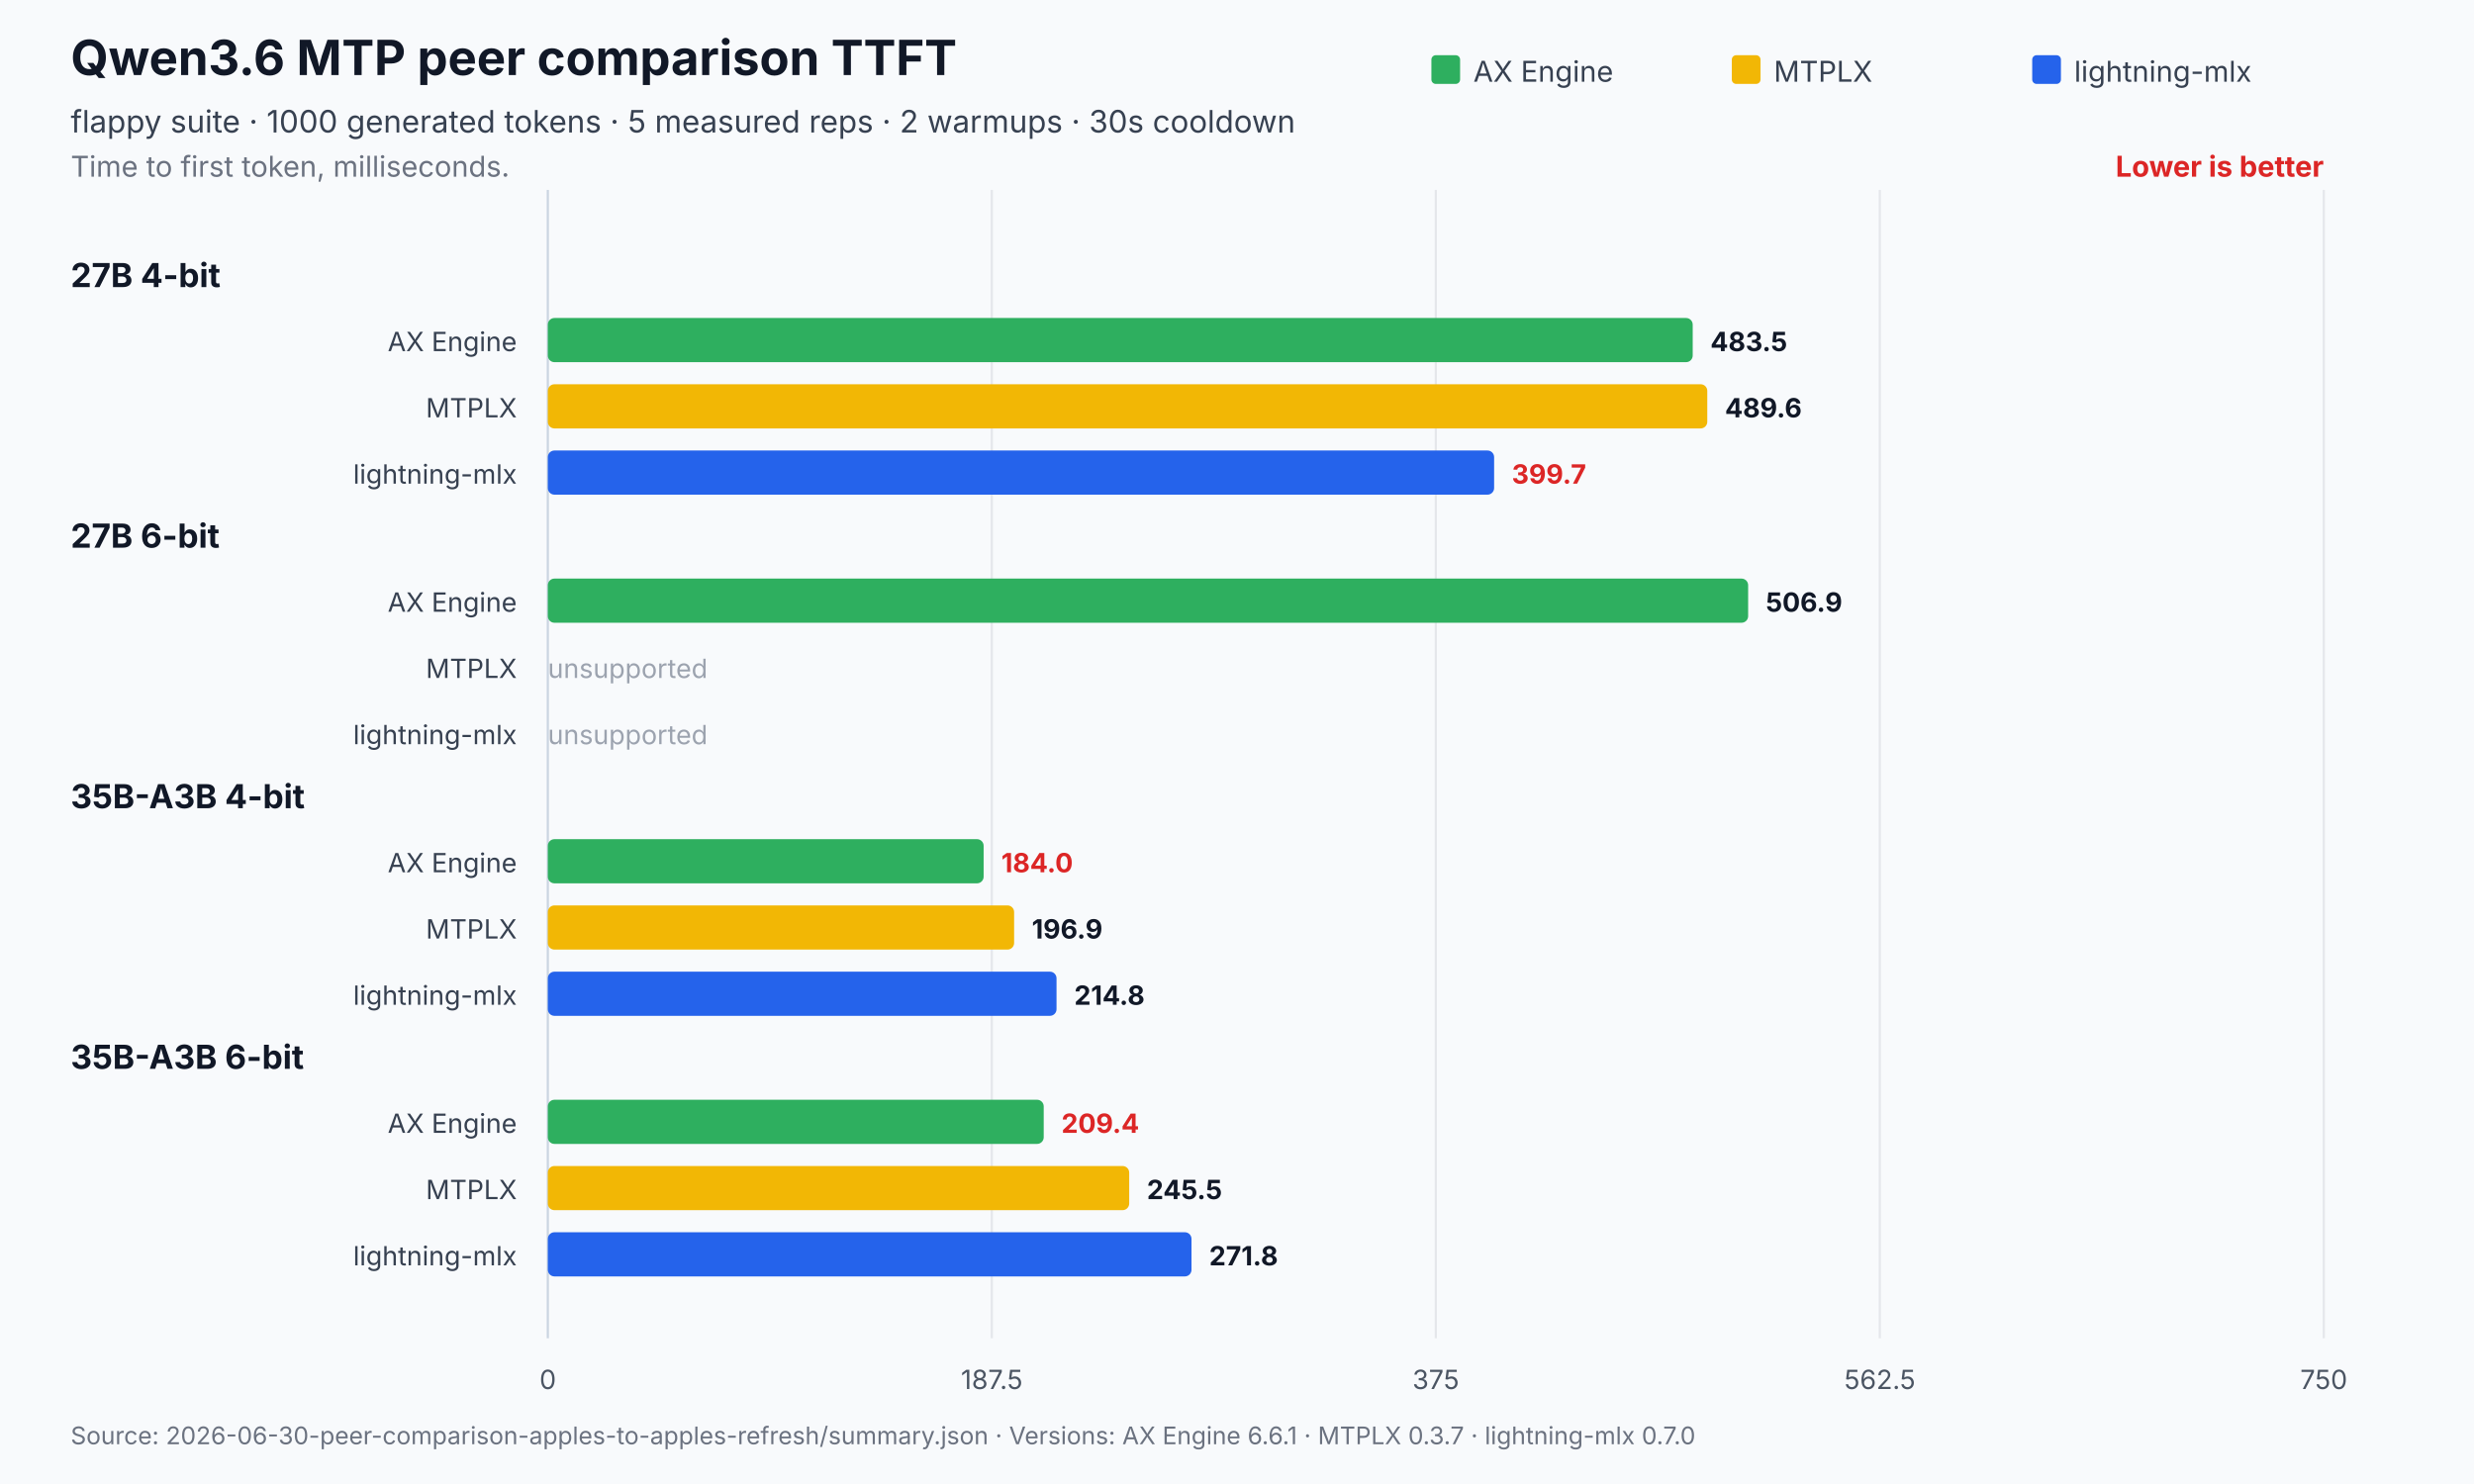
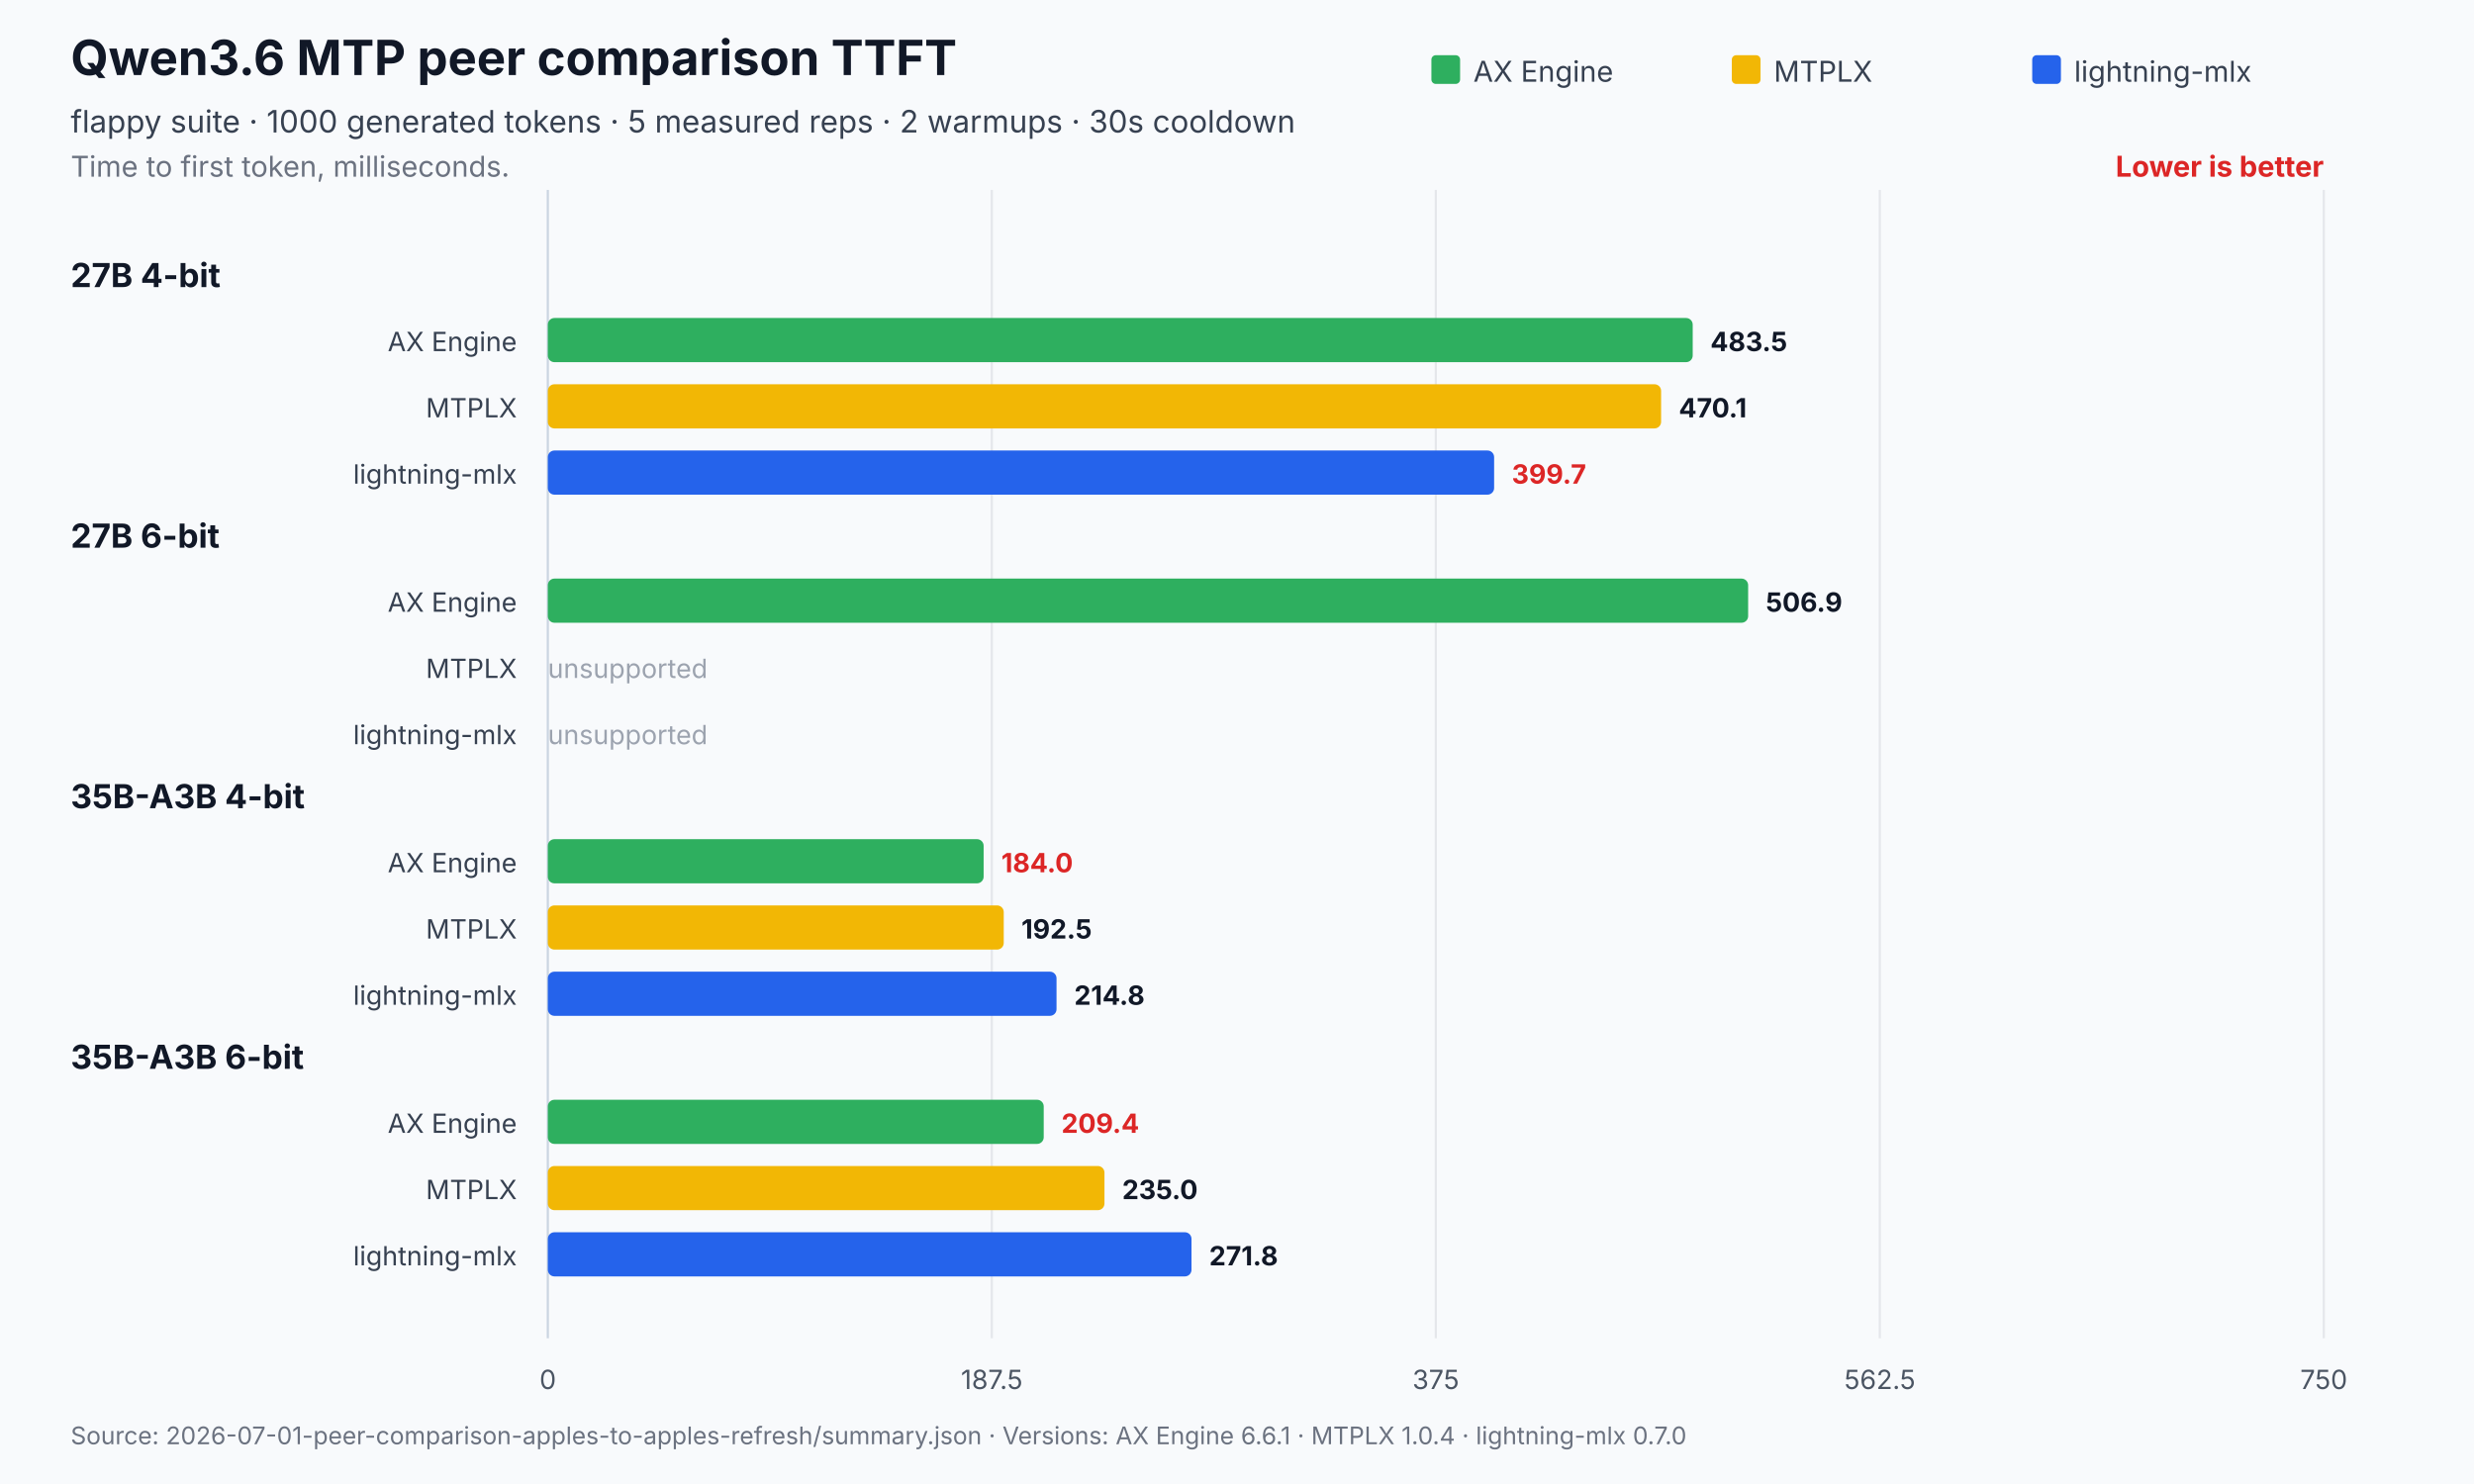
<svg xmlns="http://www.w3.org/2000/svg" width="1120" height="672" viewBox="0 0 1120 672" role="img" aria-labelledby="title desc">
  <rect width="1120" height="672" fill="#f8fafc" />
  <text x="32" y="34" font-family="Inter,Segoe UI,Arial,sans-serif" font-size="22" font-weight="700" fill="#111827">Qwen3.6 MTP peer comparison TTFT</text>
  <text x="32" y="60" font-family="Inter,Segoe UI,Arial,sans-serif" font-size="14" fill="#374151">flappy suite · 1000 generated tokens · 5 measured reps · 2 warmups · 30s cooldown</text>
  <text x="32" y="80" font-family="Inter,Segoe UI,Arial,sans-serif" font-size="13" fill="#6b7280">Time to first token, milliseconds.</text>
  <text x="1052.0" y="80" text-anchor="end" font-family="Inter,Segoe UI,Arial,sans-serif" font-size="13" font-weight="700" fill="#dc2626">Lower is better</text>
  <line x1="248.0" y1="86.0" x2="248.0" y2="606" stroke="#cbd5e1" stroke-width="1" />
  <text x="248.0" y="629" text-anchor="middle" font-family="Inter,Segoe UI,Arial,sans-serif" font-size="12" fill="#4b5563">0</text>
  <line x1="449.0" y1="86.0" x2="449.0" y2="606" stroke="#e5e7eb" stroke-width="1" />
  <text x="449.0" y="629" text-anchor="middle" font-family="Inter,Segoe UI,Arial,sans-serif" font-size="12" fill="#4b5563">187.5</text>
  <line x1="650.0" y1="86.0" x2="650.0" y2="606" stroke="#e5e7eb" stroke-width="1" />
  <text x="650.0" y="629" text-anchor="middle" font-family="Inter,Segoe UI,Arial,sans-serif" font-size="12" fill="#4b5563">375</text>
  <line x1="851.0" y1="86.0" x2="851.0" y2="606" stroke="#e5e7eb" stroke-width="1" />
  <text x="851.0" y="629" text-anchor="middle" font-family="Inter,Segoe UI,Arial,sans-serif" font-size="12" fill="#4b5563">562.5</text>
  <line x1="1052.0" y1="86.0" x2="1052.0" y2="606" stroke="#e5e7eb" stroke-width="1" />
  <text x="1052.0" y="629" text-anchor="middle" font-family="Inter,Segoe UI,Arial,sans-serif" font-size="12" fill="#4b5563">750</text>
  <rect x="648.0" y="25" width="13" height="13" rx="2" fill="#2eaf5f" />
  <text x="667.0" y="37" font-family="Inter,Segoe UI,Arial,sans-serif" font-size="13" fill="#374151">AX Engine</text>
  <rect x="784.0" y="25" width="13" height="13" rx="2" fill="#f2b705" />
  <text x="803.0" y="37" font-family="Inter,Segoe UI,Arial,sans-serif" font-size="13" fill="#374151">MTPLX</text>
  <rect x="920.0" y="25" width="13" height="13" rx="2" fill="#2563eb" />
  <text x="939.0" y="37" font-family="Inter,Segoe UI,Arial,sans-serif" font-size="13" fill="#374151">lightning-mlx</text>
  <text x="32" y="130.0" font-family="Inter,Segoe UI,Arial,sans-serif" font-size="15" font-weight="700" fill="#111827">27B 4-bit</text>
  <text x="234.0" y="159.0" text-anchor="end" font-family="Inter,Segoe UI,Arial,sans-serif" font-size="12" fill="#374151">AX Engine</text>
  <rect x="248.0" y="144.0" width="518.3" height="20.0" rx="3" fill="#2eaf5f" />
  <text x="774.3" y="159.0" font-family="Inter,Segoe UI,Arial,sans-serif" font-size="12" font-weight="700" fill="#111827">483.5</text>
  <text x="234.0" y="189.0" text-anchor="end" font-family="Inter,Segoe UI,Arial,sans-serif" font-size="12" fill="#374151">MTPLX</text>
-   <rect x="248.0" y="174.0" width="524.9" height="20.0" rx="3" fill="#f2b705" />
-   <text x="780.9" y="189.0" font-family="Inter,Segoe UI,Arial,sans-serif" font-size="12" font-weight="700" fill="#111827">489.6</text>
+   <rect x="248.0" y="174.0" width="504.0" height="20.0" rx="3" fill="#f2b705" />
+   <text x="760.0" y="189.0" font-family="Inter,Segoe UI,Arial,sans-serif" font-size="12" font-weight="700" fill="#111827">470.1</text>
  <text x="234.0" y="219.0" text-anchor="end" font-family="Inter,Segoe UI,Arial,sans-serif" font-size="12" fill="#374151">lightning-mlx</text>
  <rect x="248.0" y="204.0" width="428.4" height="20.0" rx="3" fill="#2563eb" />
  <text x="684.4" y="219.0" font-family="Inter,Segoe UI,Arial,sans-serif" font-size="12" font-weight="700" fill="#dc2626">399.7</text>
  <text x="32" y="248.0" font-family="Inter,Segoe UI,Arial,sans-serif" font-size="15" font-weight="700" fill="#111827">27B 6-bit</text>
  <text x="234.0" y="277.0" text-anchor="end" font-family="Inter,Segoe UI,Arial,sans-serif" font-size="12" fill="#374151">AX Engine</text>
  <rect x="248.0" y="262.0" width="543.4" height="20.0" rx="3" fill="#2eaf5f" />
  <text x="799.4" y="277.0" font-family="Inter,Segoe UI,Arial,sans-serif" font-size="12" font-weight="700" fill="#111827">506.9</text>
  <text x="234.0" y="307.0" text-anchor="end" font-family="Inter,Segoe UI,Arial,sans-serif" font-size="12" fill="#374151">MTPLX</text>
  <text x="248.0" y="307.0" font-family="Inter,Segoe UI,Arial,sans-serif" font-size="12" fill="#9ca3af">unsupported</text>
  <text x="234.0" y="337.0" text-anchor="end" font-family="Inter,Segoe UI,Arial,sans-serif" font-size="12" fill="#374151">lightning-mlx</text>
  <text x="248.0" y="337.0" font-family="Inter,Segoe UI,Arial,sans-serif" font-size="12" fill="#9ca3af">unsupported</text>
  <text x="32" y="366.0" font-family="Inter,Segoe UI,Arial,sans-serif" font-size="15" font-weight="700" fill="#111827">35B-A3B 4-bit</text>
  <text x="234.0" y="395.0" text-anchor="end" font-family="Inter,Segoe UI,Arial,sans-serif" font-size="12" fill="#374151">AX Engine</text>
  <rect x="248.0" y="380.0" width="197.3" height="20.0" rx="3" fill="#2eaf5f" />
  <text x="453.3" y="395.0" font-family="Inter,Segoe UI,Arial,sans-serif" font-size="12" font-weight="700" fill="#dc2626">184.0</text>
  <text x="234.0" y="425.0" text-anchor="end" font-family="Inter,Segoe UI,Arial,sans-serif" font-size="12" fill="#374151">MTPLX</text>
-   <rect x="248.0" y="410.0" width="211.1" height="20.0" rx="3" fill="#f2b705" />
-   <text x="467.1" y="425.0" font-family="Inter,Segoe UI,Arial,sans-serif" font-size="12" font-weight="700" fill="#111827">196.9</text>
+   <rect x="248.0" y="410.0" width="206.4" height="20.0" rx="3" fill="#f2b705" />
+   <text x="462.4" y="425.0" font-family="Inter,Segoe UI,Arial,sans-serif" font-size="12" font-weight="700" fill="#111827">192.5</text>
  <text x="234.0" y="455.0" text-anchor="end" font-family="Inter,Segoe UI,Arial,sans-serif" font-size="12" fill="#374151">lightning-mlx</text>
  <rect x="248.0" y="440.0" width="230.3" height="20.0" rx="3" fill="#2563eb" />
  <text x="486.3" y="455.0" font-family="Inter,Segoe UI,Arial,sans-serif" font-size="12" font-weight="700" fill="#111827">214.8</text>
  <text x="32" y="484.0" font-family="Inter,Segoe UI,Arial,sans-serif" font-size="15" font-weight="700" fill="#111827">35B-A3B 6-bit</text>
  <text x="234.0" y="513.0" text-anchor="end" font-family="Inter,Segoe UI,Arial,sans-serif" font-size="12" fill="#374151">AX Engine</text>
  <rect x="248.0" y="498.0" width="224.5" height="20.0" rx="3" fill="#2eaf5f" />
  <text x="480.5" y="513.0" font-family="Inter,Segoe UI,Arial,sans-serif" font-size="12" font-weight="700" fill="#dc2626">209.4</text>
  <text x="234.0" y="543.0" text-anchor="end" font-family="Inter,Segoe UI,Arial,sans-serif" font-size="12" fill="#374151">MTPLX</text>
-   <rect x="248.0" y="528.0" width="263.2" height="20.0" rx="3" fill="#f2b705" />
-   <text x="519.2" y="543.0" font-family="Inter,Segoe UI,Arial,sans-serif" font-size="12" font-weight="700" fill="#111827">245.5</text>
+   <rect x="248.0" y="528.0" width="252.0" height="20.0" rx="3" fill="#f2b705" />
+   <text x="508.0" y="543.0" font-family="Inter,Segoe UI,Arial,sans-serif" font-size="12" font-weight="700" fill="#111827">235.0</text>
  <text x="234.0" y="573.0" text-anchor="end" font-family="Inter,Segoe UI,Arial,sans-serif" font-size="12" fill="#374151">lightning-mlx</text>
  <rect x="248.0" y="558.0" width="291.4" height="20.0" rx="3" fill="#2563eb" />
  <text x="547.4" y="573.0" font-family="Inter,Segoe UI,Arial,sans-serif" font-size="12" font-weight="700" fill="#111827">271.8</text>
-   <text x="32" y="654" font-family="Inter,Segoe UI,Arial,sans-serif" font-size="11" fill="#6b7280">Source: 2026-06-30-peer-comparison-apples-to-apples-refresh/summary.json   ·   Versions: AX Engine 6.6.1 · MTPLX 0.3.7 · lightning-mlx 0.7.0</text>
+   <text x="32" y="654" font-family="Inter,Segoe UI,Arial,sans-serif" font-size="11" fill="#6b7280">Source: 2026-07-01-peer-comparison-apples-to-apples-refresh/summary.json   ·   Versions: AX Engine 6.6.1 · MTPLX 1.0.4 · lightning-mlx 0.7.0</text>
</svg>
